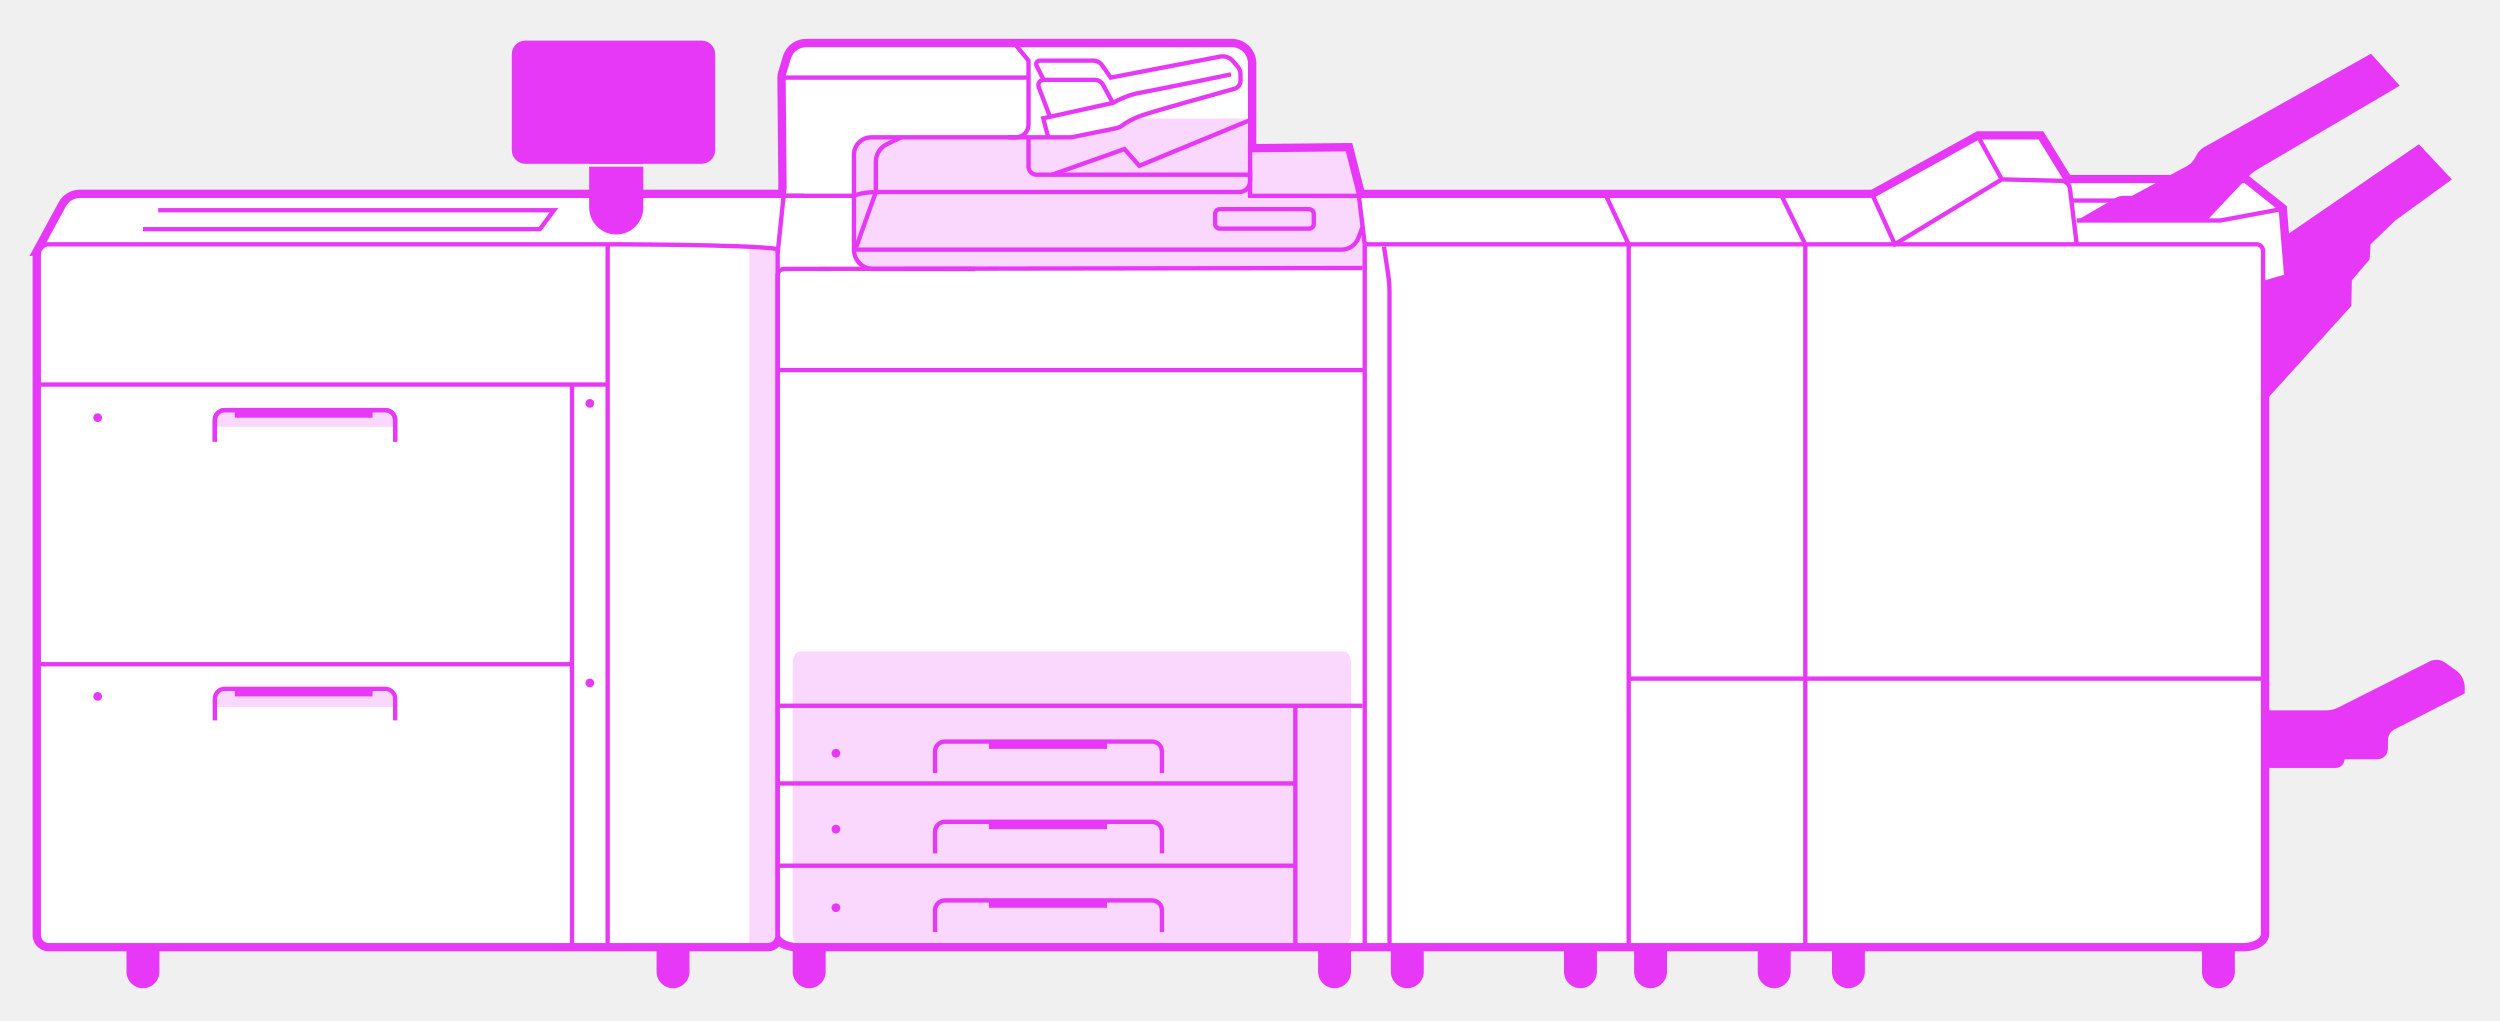
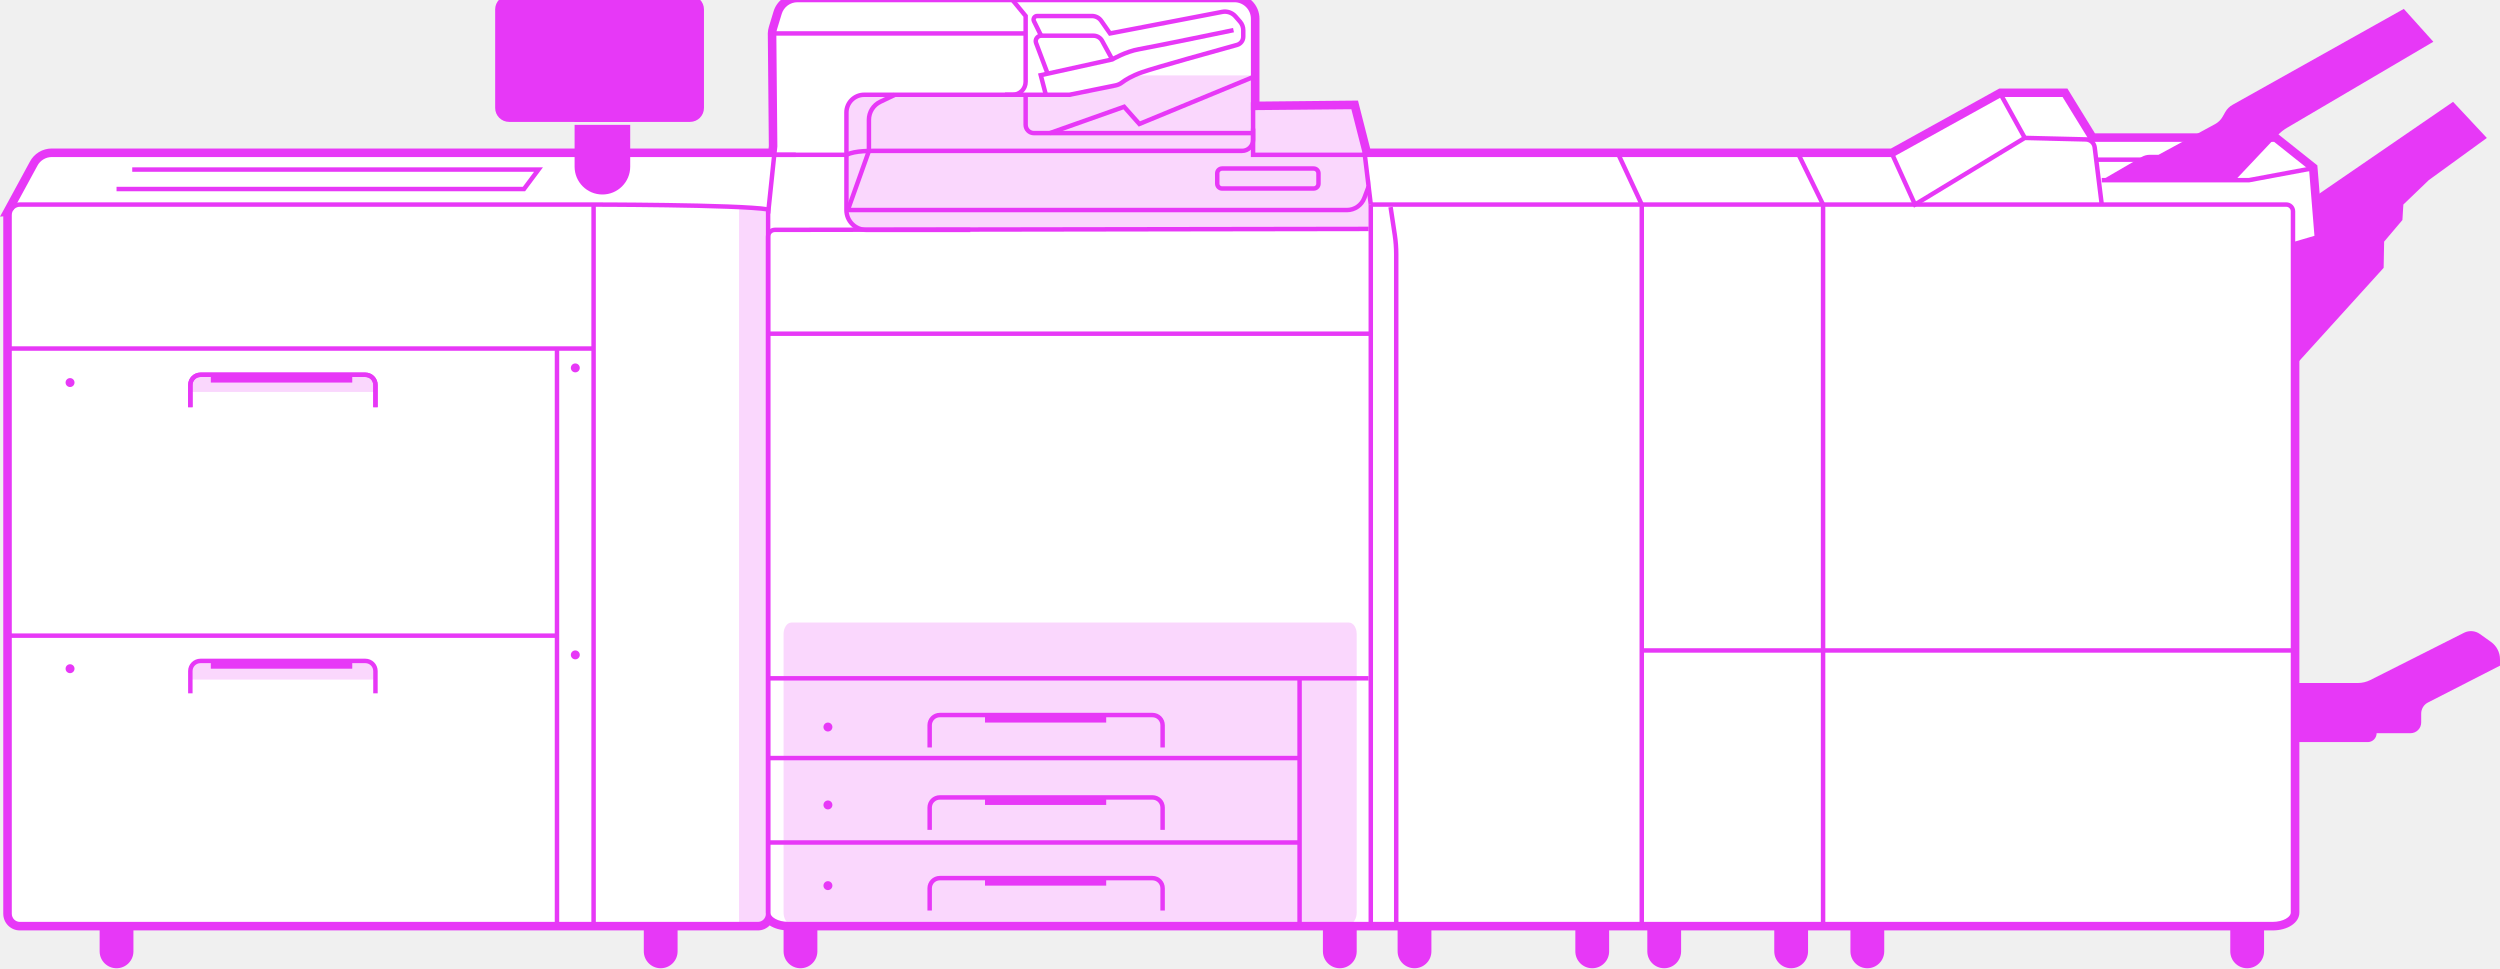
- <svg xmlns="http://www.w3.org/2000/svg" id="Layer_1" version="1.1" viewBox="0 0 574.13 234.44">
+ <svg xmlns="http://www.w3.org/2000/svg" id="Layer_1" version="1.1" viewBox="0 0 559.26 216.6">
  <defs>
    <style>
      .st0 {
        fill: none;
        stroke: #e738f7;
        stroke-miterlimit: 10;
      }

      .st1 {
        fill: #fff;
      }

+       .st2 {
+         isolation: isolate;
+         opacity: .2;
+       }
+ 
      .st2, .st3 {
        fill: #e738f7;
-       }
- 
-       .st3 {
-         opacity: .2;
      }
    </style>
  </defs>
  <g>
-     <path class="st1" d="M183.18,217.78c-1.82,0-3.41-.55-4.36-1.4-.53.84-1.46,1.4-2.52,1.4H11.19c-1.65,0-2.99-1.36-2.99-3.02V58.41c0-.12,0-.25.02-.37l-.25.03,6.08-11.19c.83-1.61,2.48-2.61,4.3-2.61h160.97l.13-1.25-.23-25.19c.02-.45.08-.88.21-1.28l1.04-3.43c.63-2.08,2.51-3.48,4.69-3.48h97.74c2.7,0,4.9,2.2,4.9,4.9v19.23l22.2-.21,2.66,10.4.04.31h117.25l24.26-13.43h14.65l6.17,10.03h40.89l8.56,6.82,1.32,16.29-5.36,1.57v148.93c0,1.85-2.33,3.31-5.3,3.31H183.18Z" />
-     <path class="st2" d="M282.9,10.34c2.31,0,4.19,1.87,4.19,4.19v19.95l22.36-.21,2.52,9.86.1.84h118.06l24.26-13.43h14.07l6.17,10.03h41.04l8.13,6.47,1.25,15.41-5.31,1.56v149.46c0,1.44-2.06,2.6-4.59,2.6H183.18c-2.54,0-4.59-1.16-4.59-2.6v.29c0,1.28-1.02,2.31-2.29,2.31H11.19c-1.26,0-2.29-1.04-2.29-2.31V58.41c0-.45.13-.87.35-1.23h0s5.42-9.97,5.42-9.97c.71-1.38,2.13-2.24,3.68-2.24h161.61l.2-1.89-.23-25.27c.01-.36.07-.72.18-1.07l1.04-3.43c.54-1.77,2.16-2.97,4.01-2.97h97.74ZM282.9,8.93h-97.74c-2.49,0-4.64,1.6-5.36,3.98l-1.04,3.43c-.14.46-.22.94-.24,1.43v.03s0,.03,0,.03l.23,25.19-.06.54H18.35c-2.09,0-3.98,1.15-4.94,3.01l-5.4,9.94-.02.03c-.03.06-.06.12-.09.17l-1.14,2.09.73-.06v156.01c0,2.06,1.66,3.73,3.7,3.73h165.11c1.03,0,1.97-.43,2.64-1.12,1.07.7,2.55,1.12,4.24,1.12h331.95c3.43,0,6.01-1.73,6.01-4.02V66.08l4.3-1.26,1.11-.32-.09-1.15-1.25-15.41-.05-.61-.48-.38-8.13-6.47-.39-.31h-40.75l-5.75-9.35-.41-.68h-15.23l-.32.18-23.94,13.25h-116.48l-2.46-9.64-.27-1.08h-1.11s-20.93.21-20.93.21V14.53c0-3.09-2.51-5.6-5.6-5.6h0Z" />
+     <path class="st1" d="M176.42,207.44c-1.82,0-3.41-.55-4.36-1.4-.53.84-1.46,1.4-2.52,1.4H4.43c-1.65,0-2.99-1.36-2.99-3.02V48.07c0-.12,0-.25.02-.37l-.25.03,6.08-11.19c.83-1.61,2.48-2.61,4.3-2.61h160.97l.13-1.25-.23-25.19c.02-.45.08-.88.21-1.28l1.04-3.43c.63-2.08,2.51-3.48,4.69-3.48h97.74c2.7,0,4.9,2.2,4.9,4.9v19.23l22.2-.21,2.66,10.4.04.31h117.25l24.26-13.43h14.65l6.17,10.03h40.89l8.56,6.82,1.32,16.29-5.36,1.57v148.93c0,1.85-2.33,3.31-5.3,3.31H176.42Z" />
+     <path class="st3" d="M276.14,0c2.31,0,4.19,1.87,4.19,4.19v19.95l22.36-.21,2.52,9.86.1.84h118.06l24.26-13.43h14.07l6.17,10.03h41.04l8.13,6.47,1.25,15.41-5.31,1.56v149.46c0,1.44-2.06,2.6-4.59,2.6H176.42c-2.54,0-4.59-1.16-4.59-2.6v.29c0,1.28-1.02,2.31-2.29,2.31H4.43c-1.26,0-2.29-1.04-2.29-2.31V48.07c0-.45.13-.87.35-1.23h0l5.42-9.97c.71-1.38,2.13-2.24,3.68-2.24h161.61l.2-1.89-.23-25.27c0-.36.07-.72.18-1.07l1.04-3.43c.54-1.77,2.16-2.97,4.01-2.97h97.74ZM276.14-1.41h-97.74c-2.49,0-4.64,1.6-5.36,3.98l-1.04,3.43c-.14.46-.22.94-.24,1.43v.06l.23,25.19-.06.54H11.59c-2.09,0-3.98,1.15-4.94,3.01l-5.4,9.94-.02.03c-.03.06-.06.12-.09.17l-1.14,2.09.73-.06v156.01c0,2.06,1.66,3.73,3.7,3.73h165.11c1.03,0,1.97-.43,2.64-1.12,1.07.7,2.55,1.12,4.24,1.12h331.95c3.43,0,6.01-1.73,6.01-4.02V55.74l4.3-1.26,1.11-.32-.09-1.15-1.25-15.41-.05-.61-.48-.38-8.13-6.47-.39-.31h-40.75l-5.75-9.35-.41-.68h-15.23l-.32.18-23.94,13.25h-116.48l-2.46-9.64-.27-1.08h-1.11l-20.93.21V4.19c0-3.09-2.51-5.6-5.6-5.6h0Z" />
  </g>
-   <path class="st3" d="M287.08,27.2h-26.58l-3.74,2.13-10.76,2.22h-46.86c-1.67,0-3.02,1.35-3.02,3.02v23.54c0,1.9,1.54,3.45,3.45,3.45h113.85v-10.47l-3.96-16.81-22.36.21v-7.28Z" />
-   <path class="st3" d="M183.78,217.07h124.75c.95,0,1.73-1.15,1.73-2.57v-62.32c0-1.42-.77-2.57-1.73-2.57h-124.75c-.95,0-1.73,1.15-1.73,2.57v62.32c0,1.42.77,2.57,1.73,2.57Z" />
-   <path class="st0" d="M176.3,217.07H11.19c-1.26,0-2.29-1.04-2.29-2.31V58.41c0-1.28,1.02-2.31,2.29-2.31h127.1s33.79,0,40.3,1.09v157.57c0,1.28-1.02,2.31-2.29,2.31Z" />
-   <line class="st0" x1="139.55" y1="217.07" x2="139.55" y2="56.1" />
-   <line class="st0" x1="8.9" y1="88.31" x2="139.55" y2="88.31" />
-   <line class="st0" x1="8.9" y1="152.54" x2="131.36" y2="152.54" />
-   <line class="st0" x1="131.36" y1="88.31" x2="131.36" y2="217.07" />
-   <path class="st0" d="M90.75,165.44v-4.98c0-1.25-1.01-2.27-2.27-2.27h-36.87c-1.25,0-2.27,1.01-2.27,2.27v4.98" />
-   <rect class="st2" x="53.92" y="158.2" width="31.64" height="1.73" />
-   <path class="st0" d="M90.75,101.43v-4.98c0-1.25-1.01-2.27-2.27-2.27h-36.87c-1.25,0-2.27,1.01-2.27,2.27v4.98" />
-   <path class="st3" d="M90.75,162.37v-1.91c0-1.25-1.01-2.27-2.27-2.27h-36.87c-1.25,0-2.27,1.01-2.27,2.27v1.91" />
-   <path class="st3" d="M90.75,98.01v-1.91c0-1.25-1.01-2.27-2.27-2.27h-36.87c-1.25,0-2.27,1.01-2.27,2.27v1.91" />
-   <path class="st0" d="M90.75,101.43v-4.98c0-1.25-1.01-2.27-2.27-2.27h-36.87c-1.25,0-2.27,1.01-2.27,2.27v4.98" />
-   <rect class="st2" x="53.92" y="94.19" width="31.64" height="1.73" />
-   <path class="st0" d="M266.84,177.55v-4.98c0-1.25-1.01-2.27-2.27-2.27h-47.57c-1.25,0-2.27,1.01-2.27,2.27v4.98" />
-   <rect class="st2" x="227.11" y="170.31" width="27.11" height="1.67" />
-   <path class="st0" d="M266.84,195.98v-4.98c0-1.25-1.01-2.27-2.27-2.27h-47.57c-1.25,0-2.27,1.01-2.27,2.27v4.98" />
-   <rect class="st2" x="227.11" y="188.74" width="27.11" height="1.67" />
-   <path class="st0" d="M266.84,214.03v-4.98c0-1.25-1.01-2.27-2.27-2.27h-47.57c-1.25,0-2.27,1.01-2.27,2.27v4.98" />
-   <rect class="st2" x="227.11" y="206.79" width="27.11" height="1.67" />
-   <line class="st0" x1="178.59" y1="84.99" x2="313.41" y2="84.99" />
-   <line class="st0" x1="312.92" y1="162.08" x2="178.59" y2="162.08" />
-   <line class="st0" x1="519.72" y1="155.85" x2="374.03" y2="155.85" />
-   <line class="st0" x1="297.48" y1="162.08" x2="297.48" y2="217.07" />
-   <line class="st0" x1="178.59" y1="179.92" x2="297.48" y2="179.92" />
-   <line class="st0" x1="178.59" y1="198.81" x2="297.48" y2="198.81" />
-   <circle class="st2" cx="191.97" cy="172.98" r="1" />
-   <circle class="st2" cx="135.46" cy="156.84" r="1" />
-   <circle class="st2" cx="135.46" cy="92.64" r="1" />
-   <circle class="st2" cx="22.43" cy="95.92" r="1" />
-   <circle class="st2" cx="22.43" cy="159.93" r="1" />
-   <circle class="st2" cx="191.97" cy="190.41" r="1" />
-   <circle class="st2" cx="191.97" cy="208.46" r="1" />
-   <rect class="st2" x="117.53" y="9.32" width="46.71" height="28.29" rx="3.12" ry="3.12" />
+   <path class="st2" d="M280.32,16.86h-26.58l-3.74,2.13-10.76,2.22h-46.86c-1.67,0-3.02,1.35-3.02,3.02v23.54c0,1.9,1.54,3.45,3.45,3.45h113.85v-10.47l-3.96-16.81-22.36.21v-7.28h-.02Z" />
+   <path class="st2" d="M177.02,206.73h124.75c.95,0,1.73-1.15,1.73-2.57v-62.32c0-1.42-.77-2.57-1.73-2.57h-124.75c-.95,0-1.73,1.15-1.73,2.57v62.32c0,1.42.77,2.57,1.73,2.57h0Z" />
+   <path class="st0" d="M169.54,206.73H4.43c-1.26,0-2.29-1.04-2.29-2.31V48.07c0-1.28,1.02-2.31,2.29-2.31h127.1s33.79,0,40.3,1.09v157.57c0,1.28-1.02,2.31-2.29,2.31h0Z" />
+   <line class="st0" x1="132.79" y1="206.73" x2="132.79" y2="45.76" />
+   <line class="st0" x1="2.14" y1="77.97" x2="132.79" y2="77.97" />
+   <line class="st0" x1="2.14" y1="142.2" x2="124.6" y2="142.2" />
+   <line class="st0" x1="124.6" y1="77.97" x2="124.6" y2="206.73" />
+   <path class="st0" d="M83.99,155.1v-4.98c0-1.25-1.01-2.27-2.27-2.27h-36.87c-1.25,0-2.27,1.01-2.27,2.27v4.98" />
+   <rect class="st3" x="47.16" y="147.86" width="31.64" height="1.73" />
+   <path class="st0" d="M83.99,91.09v-4.98c0-1.25-1.01-2.27-2.27-2.27h-36.87c-1.25,0-2.27,1.01-2.27,2.27v4.98" />
+   <path class="st2" d="M83.99,152.03v-1.91c0-1.25-1.01-2.27-2.27-2.27h-36.87c-1.25,0-2.27,1.01-2.27,2.27v1.91" />
+   <path class="st2" d="M83.99,87.67v-1.91c0-1.25-1.01-2.27-2.27-2.27h-36.87c-1.25,0-2.27,1.01-2.27,2.27v1.91" />
+   <path class="st0" d="M83.99,91.09v-4.98c0-1.25-1.01-2.27-2.27-2.27h-36.87c-1.25,0-2.27,1.01-2.27,2.27v4.98" />
+   <rect class="st3" x="47.16" y="83.85" width="31.64" height="1.73" />
+   <path class="st0" d="M260.08,167.21v-4.98c0-1.25-1.01-2.27-2.27-2.27h-47.57c-1.25,0-2.27,1.01-2.27,2.27v4.98" />
+   <rect class="st3" x="220.35" y="159.97" width="27.11" height="1.67" />
+   <path class="st0" d="M260.08,185.64v-4.98c0-1.25-1.01-2.27-2.27-2.27h-47.57c-1.25,0-2.27,1.01-2.27,2.27v4.98" />
+   <rect class="st3" x="220.35" y="178.4" width="27.11" height="1.67" />
+   <path class="st0" d="M260.08,203.69v-4.98c0-1.25-1.01-2.27-2.27-2.27h-47.57c-1.25,0-2.27,1.01-2.27,2.27v4.98" />
+   <rect class="st3" x="220.35" y="196.45" width="27.11" height="1.67" />
+   <line class="st0" x1="171.83" y1="74.65" x2="306.65" y2="74.65" />
+   <line class="st0" x1="306.16" y1="151.74" x2="171.83" y2="151.74" />
+   <line class="st0" x1="512.96" y1="145.51" x2="367.27" y2="145.51" />
+   <line class="st0" x1="290.72" y1="151.74" x2="290.72" y2="206.73" />
+   <line class="st0" x1="171.83" y1="169.58" x2="290.72" y2="169.58" />
+   <line class="st0" x1="171.83" y1="188.47" x2="290.72" y2="188.47" />
+   <circle class="st3" cx="185.21" cy="162.64" r="1" />
+   <circle class="st3" cx="128.7" cy="146.5" r="1" />
+   <circle class="st3" cx="128.7" cy="82.3" r="1" />
+   <circle class="st3" cx="15.67" cy="85.58" r="1" />
+   <circle class="st3" cx="15.67" cy="149.59" r="1" />
+   <circle class="st3" cx="185.21" cy="180.07" r="1" />
+   <circle class="st3" cx="185.21" cy="198.12" r="1" />
+   <rect class="st3" x="110.77" y="-1.02" width="46.71" height="28.29" rx="3.12" ry="3.12" />
  <g>
-     <rect class="st2" x="135.3" y="28.66" width="12.44" height="8.95" />
-     <path class="st2" d="M135.3,38.28v9.35c0,3.43,2.78,6.22,6.22,6.22s6.22-2.78,6.22-6.22v-9.35h-12.44Z" />
+     <rect class="st3" x="128.54" y="18.32" width="12.44" height="8.95" />
+     <path class="st3" d="M128.54,27.94v9.35c0,3.43,2.78,6.22,6.22,6.22s6.22-2.78,6.22-6.22v-9.35h-12.44Z" />
  </g>
-   <path class="st2" d="M29.05,217.07h7.56v6.09c0,2.09-1.69,3.78-3.78,3.78h0c-2.09,0-3.78-1.69-3.78-3.78v-6.09h0Z" />
-   <path class="st2" d="M150.78,217.07h7.56v6.09c0,2.09-1.69,3.78-3.78,3.78h0c-2.09,0-3.78-1.69-3.78-3.78v-6.09h0Z" />
-   <path class="st2" d="M182.05,217.07h7.56v6.09c0,2.09-1.69,3.78-3.78,3.78h0c-2.09,0-3.78-1.69-3.78-3.78v-6.09h0Z" />
-   <path class="st2" d="M302.7,217.07h7.56v6.09c0,2.09-1.69,3.78-3.78,3.78h0c-2.09,0-3.78-1.69-3.78-3.78v-6.09h0Z" />
-   <path class="st2" d="M319.41,217.07h7.56v6.09c0,2.09-1.69,3.78-3.78,3.78h0c-2.09,0-3.78-1.69-3.78-3.78v-6.09h0Z" />
-   <path class="st2" d="M359.17,217.07h7.56v6.09c0,2.09-1.69,3.78-3.78,3.78h0c-2.09,0-3.78-1.69-3.78-3.78v-6.09h0Z" />
-   <path class="st2" d="M375.27,217.07h7.56v6.09c0,2.09-1.69,3.78-3.78,3.78h0c-2.09,0-3.78-1.69-3.78-3.78v-6.09h0Z" />
-   <path class="st2" d="M403.67,217.07h7.56v6.09c0,2.09-1.69,3.78-3.78,3.78h0c-2.09,0-3.78-1.69-3.78-3.78v-6.09h0Z" />
-   <path class="st2" d="M420.71,217.07h7.56v6.09c0,2.09-1.69,3.78-3.78,3.78h0c-2.09,0-3.78-1.69-3.78-3.78v-6.09h0Z" />
-   <path class="st2" d="M505.68,217.07h7.56v6.09c0,2.09-1.69,3.78-3.78,3.78h0c-2.09,0-3.78-1.69-3.78-3.78v-6.09h0Z" />
-   <polyline class="st0" points="32.83 52.63 123.97 52.63 127.22 48.28 36.34 48.28" />
-   <path class="st3" d="M176.3,56.52h-4.22v160.56h4.22c1.26,0,2.29-1.03,2.29-2.31V58.82c0-1.27-1.02-2.31-2.29-2.31Z" />
-   <line class="st0" x1="313.41" y1="56.1" x2="313.41" y2="217.07" />
-   <path class="st0" d="M178.59,58.09l1.57-15.01-.23-25.27c.01-.36.07-.72.18-1.07l1.04-3.43c.54-1.77,2.16-2.97,4.01-2.97h97.74c2.31,0,4.19,1.87,4.19,4.19v19.95l22.36-.21,2.52,9.86,1.44,11.96" />
-   <path class="st0" d="M313.41,61.55" />
-   <path class="st0" d="M312.92,61.55l-132.83.21c-.83,0-1.51.68-1.51,1.51v151.2c0,1.44,2.06,2.6,4.59,2.6h331.95c2.54,0,4.59-1.16,4.59-2.6V57.61c0-.83-.68-1.51-1.51-1.51h-204.81" />
-   <path class="st0" d="M233.26,10.34l2.94,3.57v14.72c0,1.61-1.3,2.91-2.91,2.91h-33.21c-2.19,0-3.97,1.78-3.97,3.97v21.82c0,2.45,1.99,4.44,4.44,4.44h23.27" />
-   <line class="st0" x1="179.93" y1="17.82" x2="236.2" y2="17.82" />
-   <line class="st0" x1="196.11" y1="44.97" x2="180.16" y2="44.97" />
-   <path class="st0" d="M231.58,31.54h14.42l10.34-2.1c.53-.11,1.02-.34,1.45-.67.72-.55,2.14-1.45,4.43-2.26,2.98-1.05,16.79-4.88,21.26-6.12.83-.23,1.4-.99,1.4-1.85v-1.45c0-.69-.25-1.36-.7-1.88l-1.04-1.19c-.74-.85-1.88-1.24-2.98-1.02l-25.08,4.82-1.97-2.82c-.47-.68-1.25-1.08-2.07-1.08h-12.26c-.59,0-.98.62-.72,1.15l1.61,3.27" />
-   <path class="st0" d="M240.72,31.54l-1.14-4.38,16-3.53s3.01-1.77,6.03-2.29,21.09-4.26,21.09-4.26" />
-   <path class="st0" d="M241.12,26.82l-2.58-6.85c-.3-.79.29-1.64,1.14-1.64h11.7c.8,0,1.54.44,1.92,1.14l2.28,4.16" />
-   <path class="st0" d="M196.11,44.97c2-.97,5.45-.88,7.68-.88h80.84c1.35,0,2.45-1.1,2.45-2.45v-8.42" />
-   <path class="st0" d="M236.2,31.54v6.72c0,1.02.83,1.86,1.86,1.86h49.03" />
-   <polyline class="st0" points="241.6 40.12 258.23 34.23 261.64 38.07 287.08 27.58" />
-   <polyline class="st0" points="519.72 65.02 525.04 63.46 523.79 48.04 515.66 41.57 474.62 41.57 468.45 31.54 454.38 31.54 430.12 44.97 311.96 44.97 287.08 44.97 287.08 39.1" />
-   <rect class="st0" x="279.06" y="48.04" width="22.65" height="4.47" rx="1.08" ry="1.08" />
-   <path class="st0" d="M196.11,57.33h111.95c1.74,0,3.3-1.08,3.91-2.71l.95-2.53" />
-   <path class="st0" d="M196.48,57.18l4.66-13.07v-6.97c0-1.72.99-3.29,2.54-4.03l3.28-1.57" />
-   <path class="st0" d="M317.84,56.67l.94,6.22c.21,1.42.32,2.85.32,4.29v149.9" />
-   <polyline class="st0" points="368.84 44.97 374.03 56.1 374.03 217.07" />
-   <polyline class="st0" points="409.14 44.97 414.59 56.1 414.59 217.07" />
-   <line class="st0" x1="454.38" y1="31.54" x2="459.72" y2="41.2" />
-   <path class="st0" d="M476.93,56.1l-1.58-12.79c-.12-1-.96-1.75-1.96-1.78l-8.22-.2,9.97.24-15.43-.38-24.56,14.9-5.04-11.12" />
-   <path class="st2" d="M476.93,50.64l8.94-5.19c.54-.31,1.14-.48,1.76-.48h1.99l12.65-6.86c.72-.39,1.31-.97,1.71-1.68l.57-1.01c.39-.69.96-1.26,1.65-1.64l38.3-21.45,6.61,7.35-32.75,19.26c-.76.45-1.45,1-2.06,1.64l-9.48,10.05s-30,0-29.9,0Z" />
-   <polygon class="st2" points="524.31 54.54 555.52 33.12 563.08 41.2 550.08 50.64 544.4 56.1 544.19 59.56 540.1 64.39 539.99 70.26 519.72 92.62 519.72 65.02 525.04 63.46 524.31 54.54" />
-   <path class="st2" d="M519.72,163.13h14.5c.97,0,1.92-.23,2.78-.66l20.98-10.58c1.14-.57,2.5-.47,3.53.27l2.5,1.78c1.26.9,2.01,2.35,2.01,3.89v1.42l-16.11,8.24c-.94.48-1.52,1.44-1.52,2.49v1.99c0,1.32-1.07,2.39-2.39,2.39h-7.58c0,1.1-.89,1.99-1.99,1.99h-16.7v-13.22Z" />
-   <path class="st0" d="M184.78,44.97H18.35c-1.55,0-2.97.87-3.68,2.24l-5.42,9.97" />
-   <polyline class="st0" points="476.93 50.64 509.88 50.64 523.79 48.04" />
-   <line class="st0" x1="475.81" y1="46.06" x2="494.34" y2="46.06" />
+   <path class="st3" d="M22.29,206.73h7.56v6.09c0,2.09-1.69,3.78-3.78,3.78h0c-2.09,0-3.78-1.69-3.78-3.78v-6.09h0Z" />
+   <path class="st3" d="M144.02,206.73h7.56v6.09c0,2.09-1.69,3.78-3.78,3.78h0c-2.09,0-3.78-1.69-3.78-3.78v-6.09h0Z" />
+   <path class="st3" d="M175.29,206.73h7.56v6.09c0,2.09-1.69,3.78-3.78,3.78h0c-2.09,0-3.78-1.69-3.78-3.78v-6.09h0Z" />
+   <path class="st3" d="M295.94,206.73h7.56v6.09c0,2.09-1.69,3.78-3.78,3.78h0c-2.09,0-3.78-1.69-3.78-3.78v-6.09h0Z" />
+   <path class="st3" d="M312.65,206.73h7.56v6.09c0,2.09-1.69,3.78-3.78,3.78h0c-2.09,0-3.78-1.69-3.78-3.78v-6.09h0Z" />
+   <path class="st3" d="M352.41,206.73h7.56v6.09c0,2.09-1.69,3.78-3.78,3.78h0c-2.09,0-3.78-1.69-3.78-3.78v-6.09h0Z" />
+   <path class="st3" d="M368.51,206.73h7.56v6.09c0,2.09-1.69,3.78-3.78,3.78h0c-2.09,0-3.78-1.69-3.78-3.78v-6.09h0Z" />
+   <path class="st3" d="M396.91,206.73h7.56v6.09c0,2.09-1.69,3.78-3.78,3.78h0c-2.09,0-3.78-1.69-3.78-3.78v-6.09h0Z" />
+   <path class="st3" d="M413.95,206.73h7.56v6.09c0,2.09-1.69,3.78-3.78,3.78h0c-2.09,0-3.78-1.69-3.78-3.78v-6.09h0Z" />
+   <path class="st3" d="M498.92,206.73h7.56v6.09c0,2.09-1.69,3.78-3.78,3.78h0c-2.09,0-3.78-1.69-3.78-3.78v-6.09h0Z" />
+   <polyline class="st0" points="26.07 42.29 117.21 42.29 120.46 37.94 29.58 37.94" />
+   <path class="st2" d="M169.54,46.18h-4.22v160.56h4.22c1.26,0,2.29-1.03,2.29-2.31V48.48c0-1.27-1.02-2.31-2.29-2.31h0Z" />
+   <line class="st0" x1="306.65" y1="45.76" x2="306.65" y2="206.73" />
+   <path class="st0" d="M171.83,47.75l1.57-15.01-.23-25.27c0-.36.07-.72.18-1.07l1.04-3.43c.54-1.77,2.16-2.97,4.01-2.97h97.74c2.31,0,4.19,1.87,4.19,4.19v19.95l22.36-.21,2.52,9.86,1.44,11.96" />
+   <path class="st0" d="M306.65,51.21" />
+   <path class="st0" d="M306.16,51.21l-132.83.21c-.83,0-1.51.68-1.51,1.51v151.2c0,1.44,2.06,2.6,4.59,2.6h331.95c2.54,0,4.59-1.16,4.59-2.6V47.27c0-.83-.68-1.51-1.51-1.51h-204.81" />
+   <path class="st0" d="M226.5,0l2.94,3.57v14.72c0,1.61-1.3,2.91-2.91,2.91h-33.21c-2.19,0-3.97,1.78-3.97,3.97v21.82c0,2.45,1.99,4.44,4.44,4.44h23.27" />
+   <line class="st0" x1="173.17" y1="7.48" x2="229.44" y2="7.48" />
+   <line class="st0" x1="189.35" y1="34.63" x2="173.4" y2="34.63" />
+   <path class="st0" d="M224.82,21.2h14.42l10.34-2.1c.53-.11,1.02-.34,1.45-.67.72-.55,2.14-1.45,4.43-2.26,2.98-1.05,16.79-4.88,21.26-6.12.83-.23,1.4-.99,1.4-1.85v-1.45c0-.69-.25-1.36-.7-1.88l-1.04-1.19c-.74-.85-1.88-1.24-2.98-1.02l-25.08,4.82-1.97-2.82c-.47-.68-1.25-1.08-2.07-1.08h-12.26c-.59,0-.98.62-.72,1.15l1.61,3.27" />
+   <path class="st0" d="M233.96,21.2l-1.14-4.38,16-3.53s3.01-1.77,6.03-2.29c3.02-.52,21.09-4.26,21.09-4.26" />
+   <path class="st0" d="M234.36,16.48l-2.58-6.85c-.3-.79.29-1.64,1.14-1.64h11.7c.8,0,1.54.44,1.92,1.14l2.28,4.16" />
+   <path class="st0" d="M189.35,34.63c2-.97,5.45-.88,7.68-.88h80.84c1.35,0,2.45-1.1,2.45-2.45v-8.42" />
+   <path class="st0" d="M229.44,21.2v6.72c0,1.02.83,1.86,1.86,1.86h49.03" />
+   <polyline class="st0" points="234.84 29.78 251.47 23.89 254.88 27.73 280.32 17.24" />
+   <polyline class="st0" points="512.96 54.68 518.28 53.12 517.03 37.7 508.9 31.23 467.86 31.23 461.69 21.2 447.62 21.2 423.36 34.63 305.2 34.63 280.32 34.63 280.32 28.76" />
+   <rect class="st0" x="272.3" y="37.7" width="22.65" height="4.47" rx="1.08" ry="1.08" />
+   <path class="st0" d="M189.35,46.99h111.95c1.74,0,3.3-1.08,3.91-2.71l.95-2.53" />
+   <path class="st0" d="M189.72,46.84l4.66-13.07v-6.97c0-1.72.99-3.29,2.54-4.03l3.28-1.57" />
+   <path class="st0" d="M311.08,46.33l.94,6.22c.21,1.42.32,2.85.32,4.29v149.9" />
+   <polyline class="st0" points="362.08 34.63 367.27 45.76 367.27 206.73" />
+   <polyline class="st0" points="402.38 34.63 407.83 45.76 407.83 206.73" />
+   <line class="st0" x1="447.62" y1="21.2" x2="452.96" y2="30.86" />
+   <path class="st0" d="M470.17,45.76l-1.58-12.79c-.12-1-.96-1.75-1.96-1.78l-8.22-.2,9.97.24-15.43-.38-24.56,14.9-5.04-11.12" />
+   <path class="st3" d="M470.17,40.3l8.94-5.19c.54-.31,1.14-.48,1.76-.48h1.99l12.65-6.86c.72-.39,1.31-.97,1.71-1.68l.57-1.01c.39-.69.96-1.26,1.65-1.64l38.3-21.45,6.61,7.35-32.75,19.26c-.76.45-1.45,1-2.06,1.64l-9.48,10.05s-30,0-29.9,0h.01Z" />
+   <polygon class="st3" points="517.55 44.2 548.76 22.78 556.32 30.86 543.32 40.3 537.64 45.76 537.43 49.22 533.34 54.05 533.23 59.92 512.96 82.28 512.96 54.68 518.28 53.12 517.55 44.2" />
+   <path class="st3" d="M512.96,152.79h14.5c.97,0,1.92-.23,2.78-.66l20.98-10.58c1.14-.57,2.5-.47,3.53.27l2.5,1.78c1.26.9,2.01,2.35,2.01,3.89v1.42l-16.11,8.24c-.94.48-1.52,1.44-1.52,2.49v1.99c0,1.32-1.07,2.39-2.39,2.39h-7.58c0,1.1-.89,1.99-1.99,1.99h-16.7v-13.22h-.01Z" />
+   <path class="st0" d="M178.02,34.63H11.59c-1.55,0-2.97.87-3.68,2.24l-5.42,9.97" />
+   <polyline class="st0" points="470.17 40.3 503.12 40.3 517.03 37.7" />
+   <line class="st0" x1="469.05" y1="35.72" x2="487.58" y2="35.72" />
</svg>
